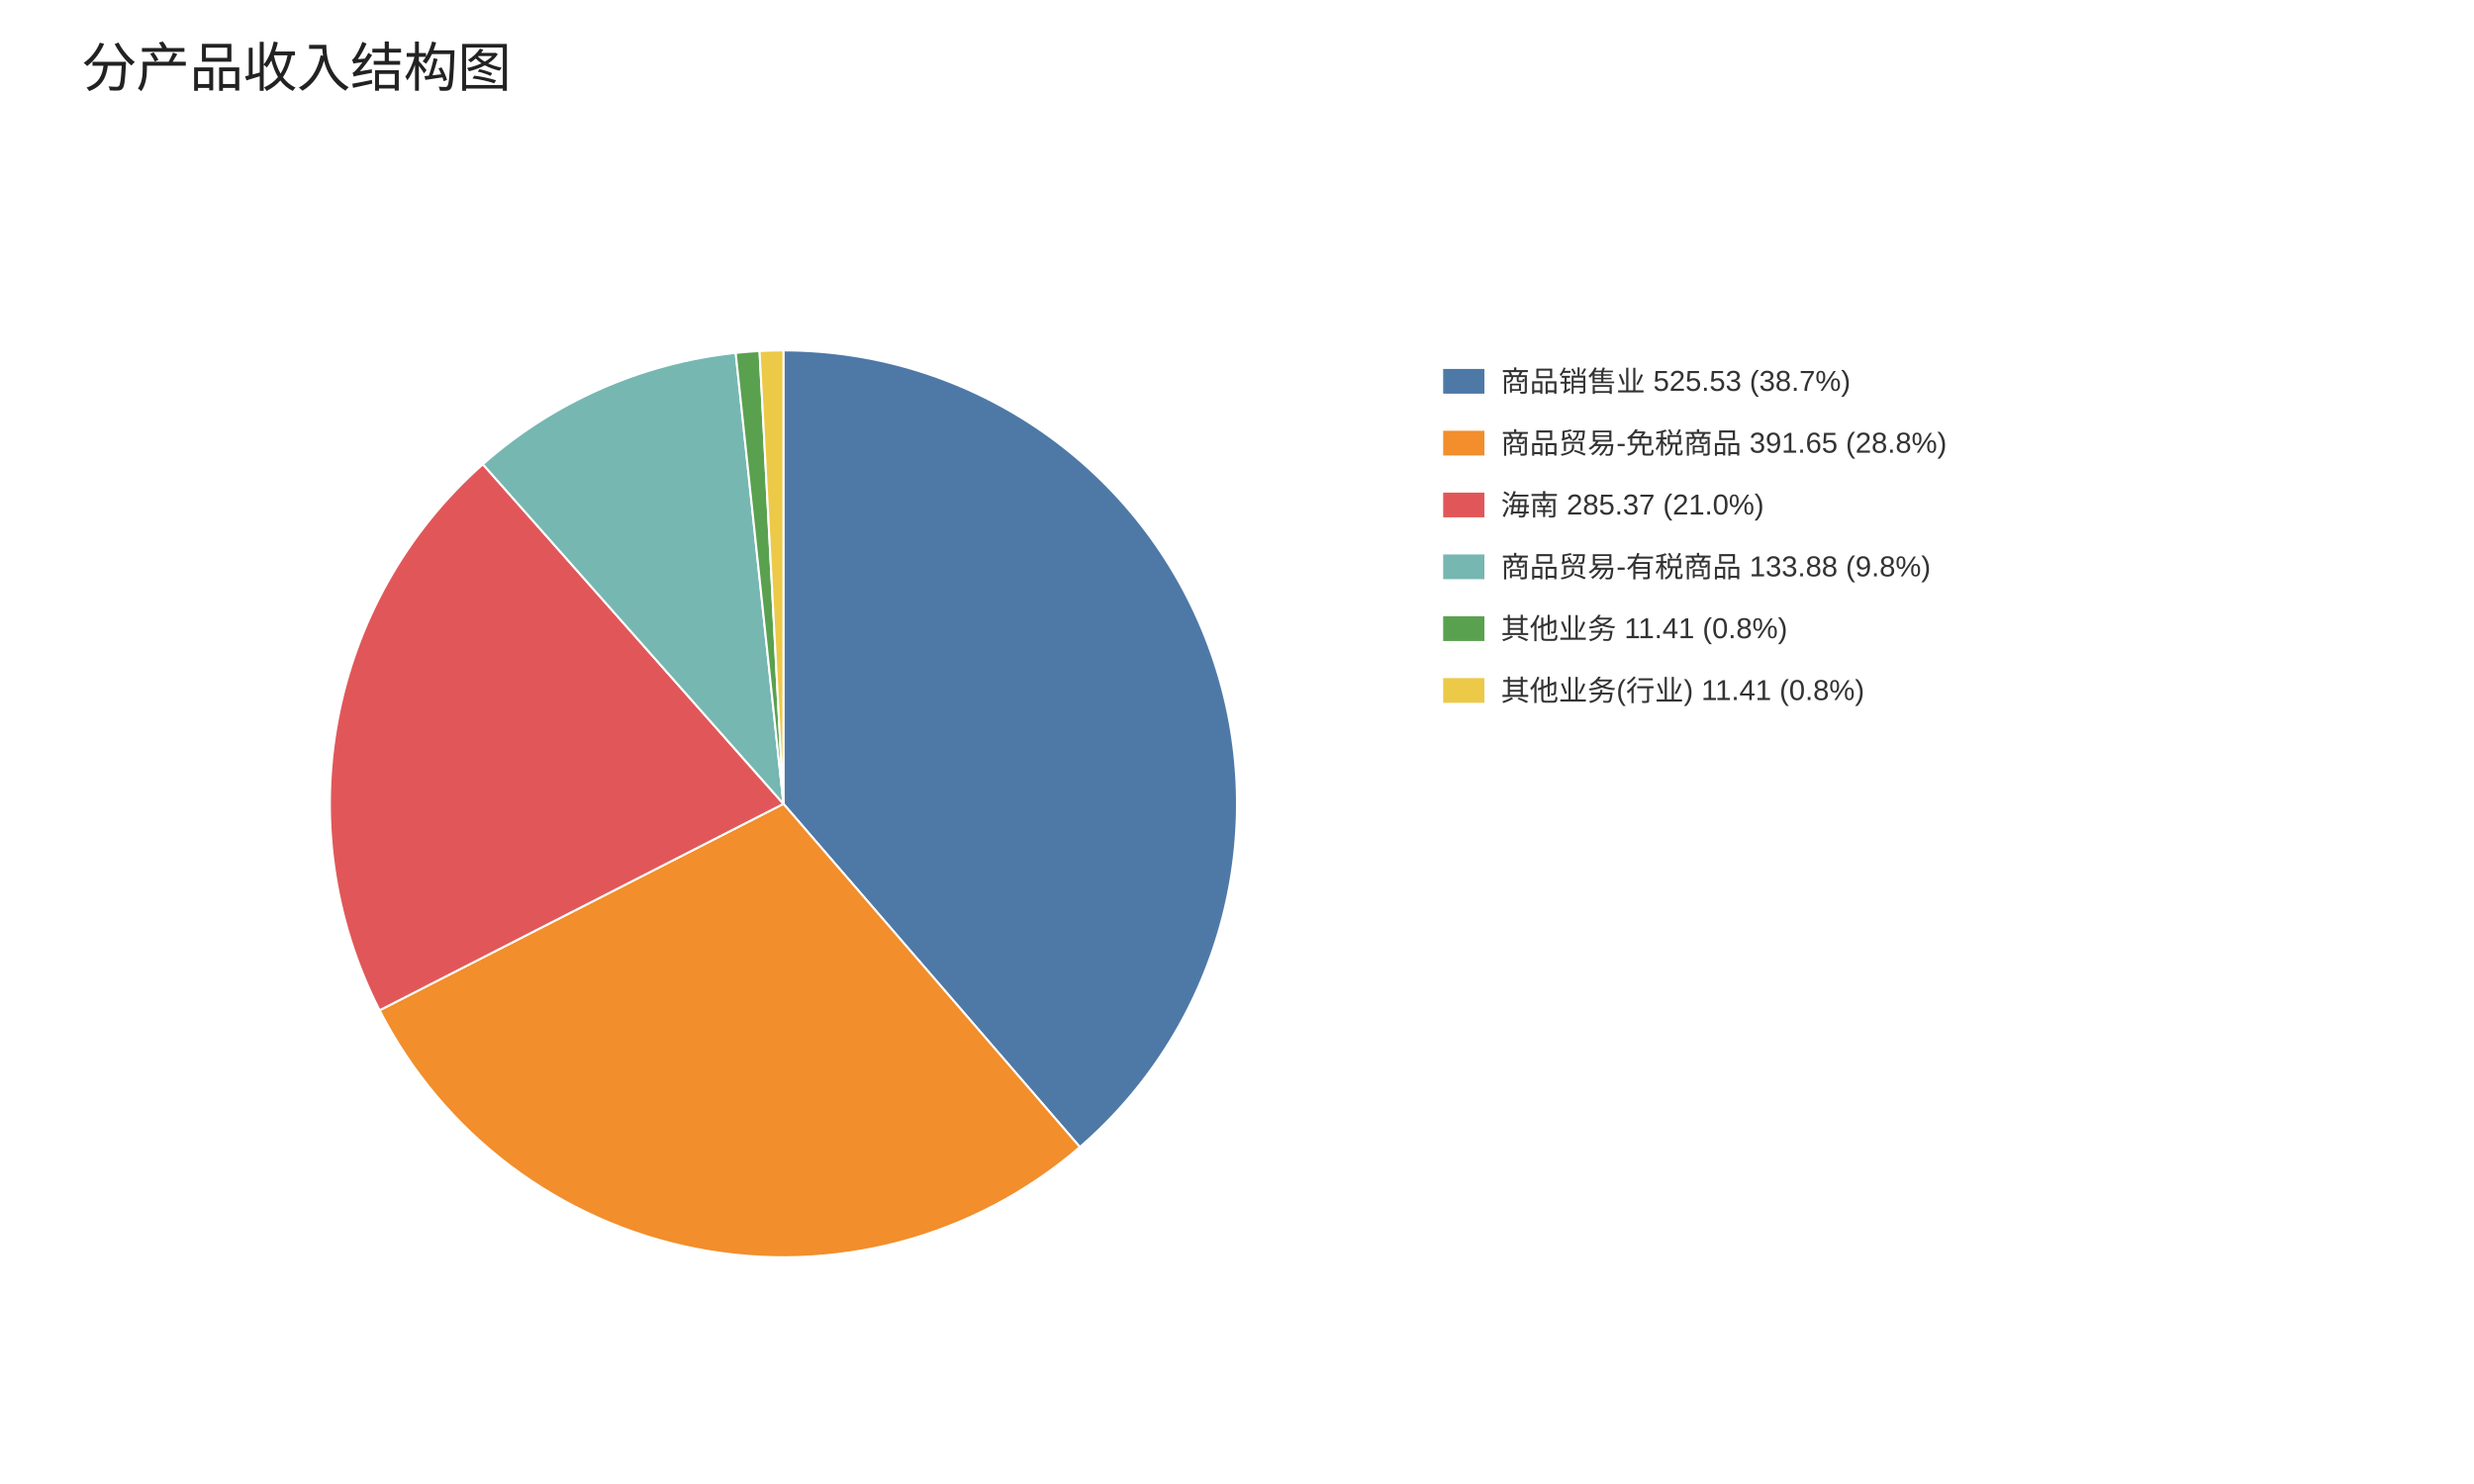
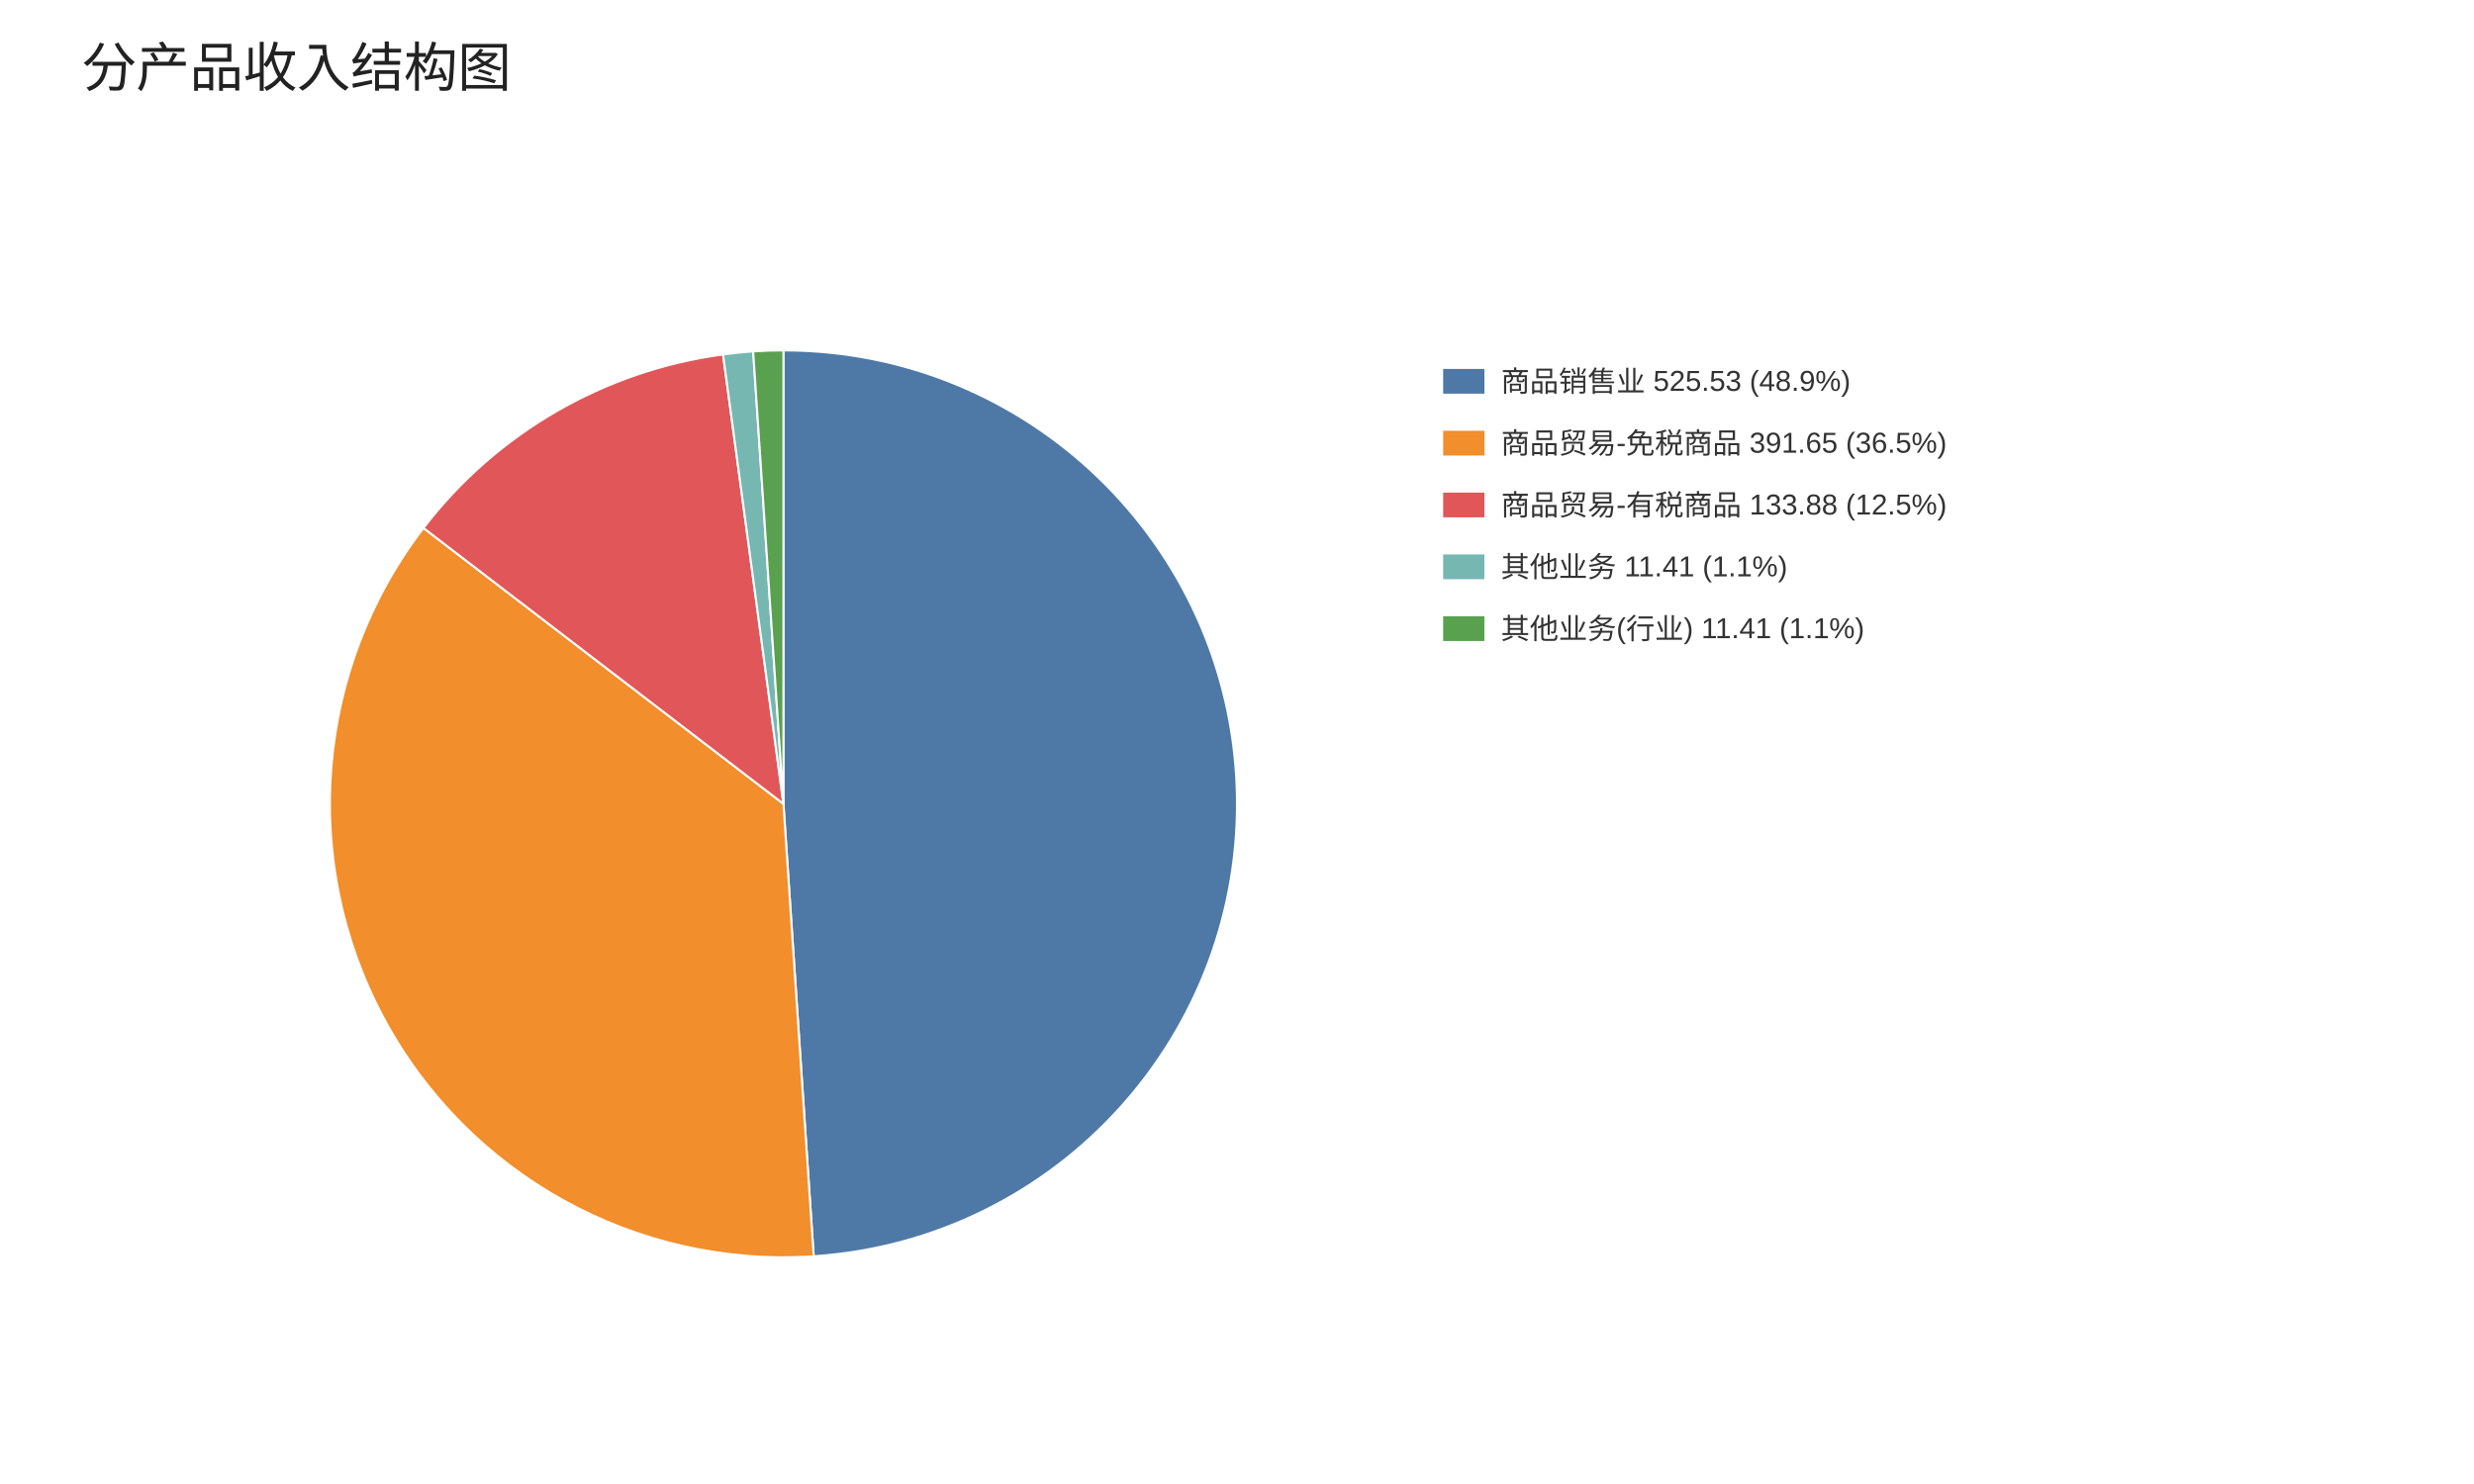
<svg xmlns="http://www.w3.org/2000/svg" width="1200" height="720" viewBox="0 0 1200 720">
  <rect x="0" y="0" width="100%" height="100%" fill="#ffffff" />
  <text x="40" y="42" font-size="26" font-family="Arial, PingFang SC, Microsoft YaHei, sans-serif" fill="#222">分产品收入结构图</text>
-   <path d="M 380.00 390.00 L 380.00 170.00 A 220.00 220.00 0 0 1 523.79 556.51 Z" fill="#4E79A7" stroke="#fff" stroke-width="1" />
-   <path d="M 380.00 390.00 L 523.79 556.51 A 220.00 220.00 0 0 1 184.12 490.16 Z" fill="#F28E2B" stroke="#fff" stroke-width="1" />
-   <path d="M 380.00 390.00 L 184.12 490.16 A 220.00 220.00 0 0 1 234.22 225.24 Z" fill="#E15759" stroke="#fff" stroke-width="1" />
-   <path d="M 380.00 390.00 L 234.22 225.24 A 220.00 220.00 0 0 1 356.84 171.22 Z" fill="#76B7B2" stroke="#fff" stroke-width="1" />
-   <path d="M 380.00 390.00 L 356.84 171.22 A 220.00 220.00 0 0 1 368.40 170.31 Z" fill="#59A14F" stroke="#fff" stroke-width="1" />
-   <path d="M 380.00 390.00 L 368.40 170.31 A 220.00 220.00 0 0 1 380.00 170.00 Z" fill="#EDC948" stroke="#fff" stroke-width="1" />
+   <path d="M 380.00 390.00 L 380.00 170.00 A 220.00 220.00 0 0 1 394.68 609.51 Z" fill="#4E79A7" stroke="#fff" stroke-width="1" />
+   <path d="M 380.00 390.00 L 394.68 609.51 A 220.00 220.00 0 0 1 205.39 256.17 Z" fill="#F28E2B" stroke="#fff" stroke-width="1" />
+   <path d="M 380.00 390.00 L 205.39 256.17 A 220.00 220.00 0 0 1 350.71 171.96 Z" fill="#E15759" stroke="#fff" stroke-width="1" />
+   <path d="M 380.00 390.00 L 350.71 171.96 A 220.00 220.00 0 0 1 365.32 170.49 Z" fill="#76B7B2" stroke="#fff" stroke-width="1" />
+   <path d="M 380.00 390.00 L 365.32 170.49 A 220.00 220.00 0 0 1 380.00 170.00 Z" fill="#59A14F" stroke="#fff" stroke-width="1" />
  <rect x="700" y="179" width="20" height="12" fill="#4E79A7" />
-   <text x="728" y="190" font-size="14" font-family="Arial, PingFang SC, Microsoft YaHei, sans-serif" fill="#333">商品销售业  525.53 (38.7%)</text>
+   <text x="728" y="190" font-size="14" font-family="Arial, PingFang SC, Microsoft YaHei, sans-serif" fill="#333">商品销售业  525.53 (48.9%)</text>
  <rect x="700" y="209" width="20" height="12" fill="#F28E2B" />
-   <text x="728" y="220" font-size="14" font-family="Arial, PingFang SC, Microsoft YaHei, sans-serif" fill="#333">商品贸易-免税商品  391.65 (28.8%)</text>
+   <text x="728" y="220" font-size="14" font-family="Arial, PingFang SC, Microsoft YaHei, sans-serif" fill="#333">商品贸易-免税商品  391.65 (36.5%)</text>
  <rect x="700" y="239" width="20" height="12" fill="#E15759" />
-   <text x="728" y="250" font-size="14" font-family="Arial, PingFang SC, Microsoft YaHei, sans-serif" fill="#333">海南  285.37 (21.0%)</text>
+   <text x="728" y="250" font-size="14" font-family="Arial, PingFang SC, Microsoft YaHei, sans-serif" fill="#333">商品贸易-有税商品  133.88 (12.5%)</text>
  <rect x="700" y="269" width="20" height="12" fill="#76B7B2" />
-   <text x="728" y="280" font-size="14" font-family="Arial, PingFang SC, Microsoft YaHei, sans-serif" fill="#333">商品贸易-有税商品  133.88 (9.8%)</text>
+   <text x="728" y="280" font-size="14" font-family="Arial, PingFang SC, Microsoft YaHei, sans-serif" fill="#333">其他业务  11.41 (1.1%)</text>
  <rect x="700" y="299" width="20" height="12" fill="#59A14F" />
-   <text x="728" y="310" font-size="14" font-family="Arial, PingFang SC, Microsoft YaHei, sans-serif" fill="#333">其他业务  11.41 (0.8%)</text>
-   <rect x="700" y="329" width="20" height="12" fill="#EDC948" />
-   <text x="728" y="340" font-size="14" font-family="Arial, PingFang SC, Microsoft YaHei, sans-serif" fill="#333">其他业务(行业)  11.41 (0.8%)</text>
+   <text x="728" y="310" font-size="14" font-family="Arial, PingFang SC, Microsoft YaHei, sans-serif" fill="#333">其他业务(行业)  11.41 (1.1%)</text>
</svg>
